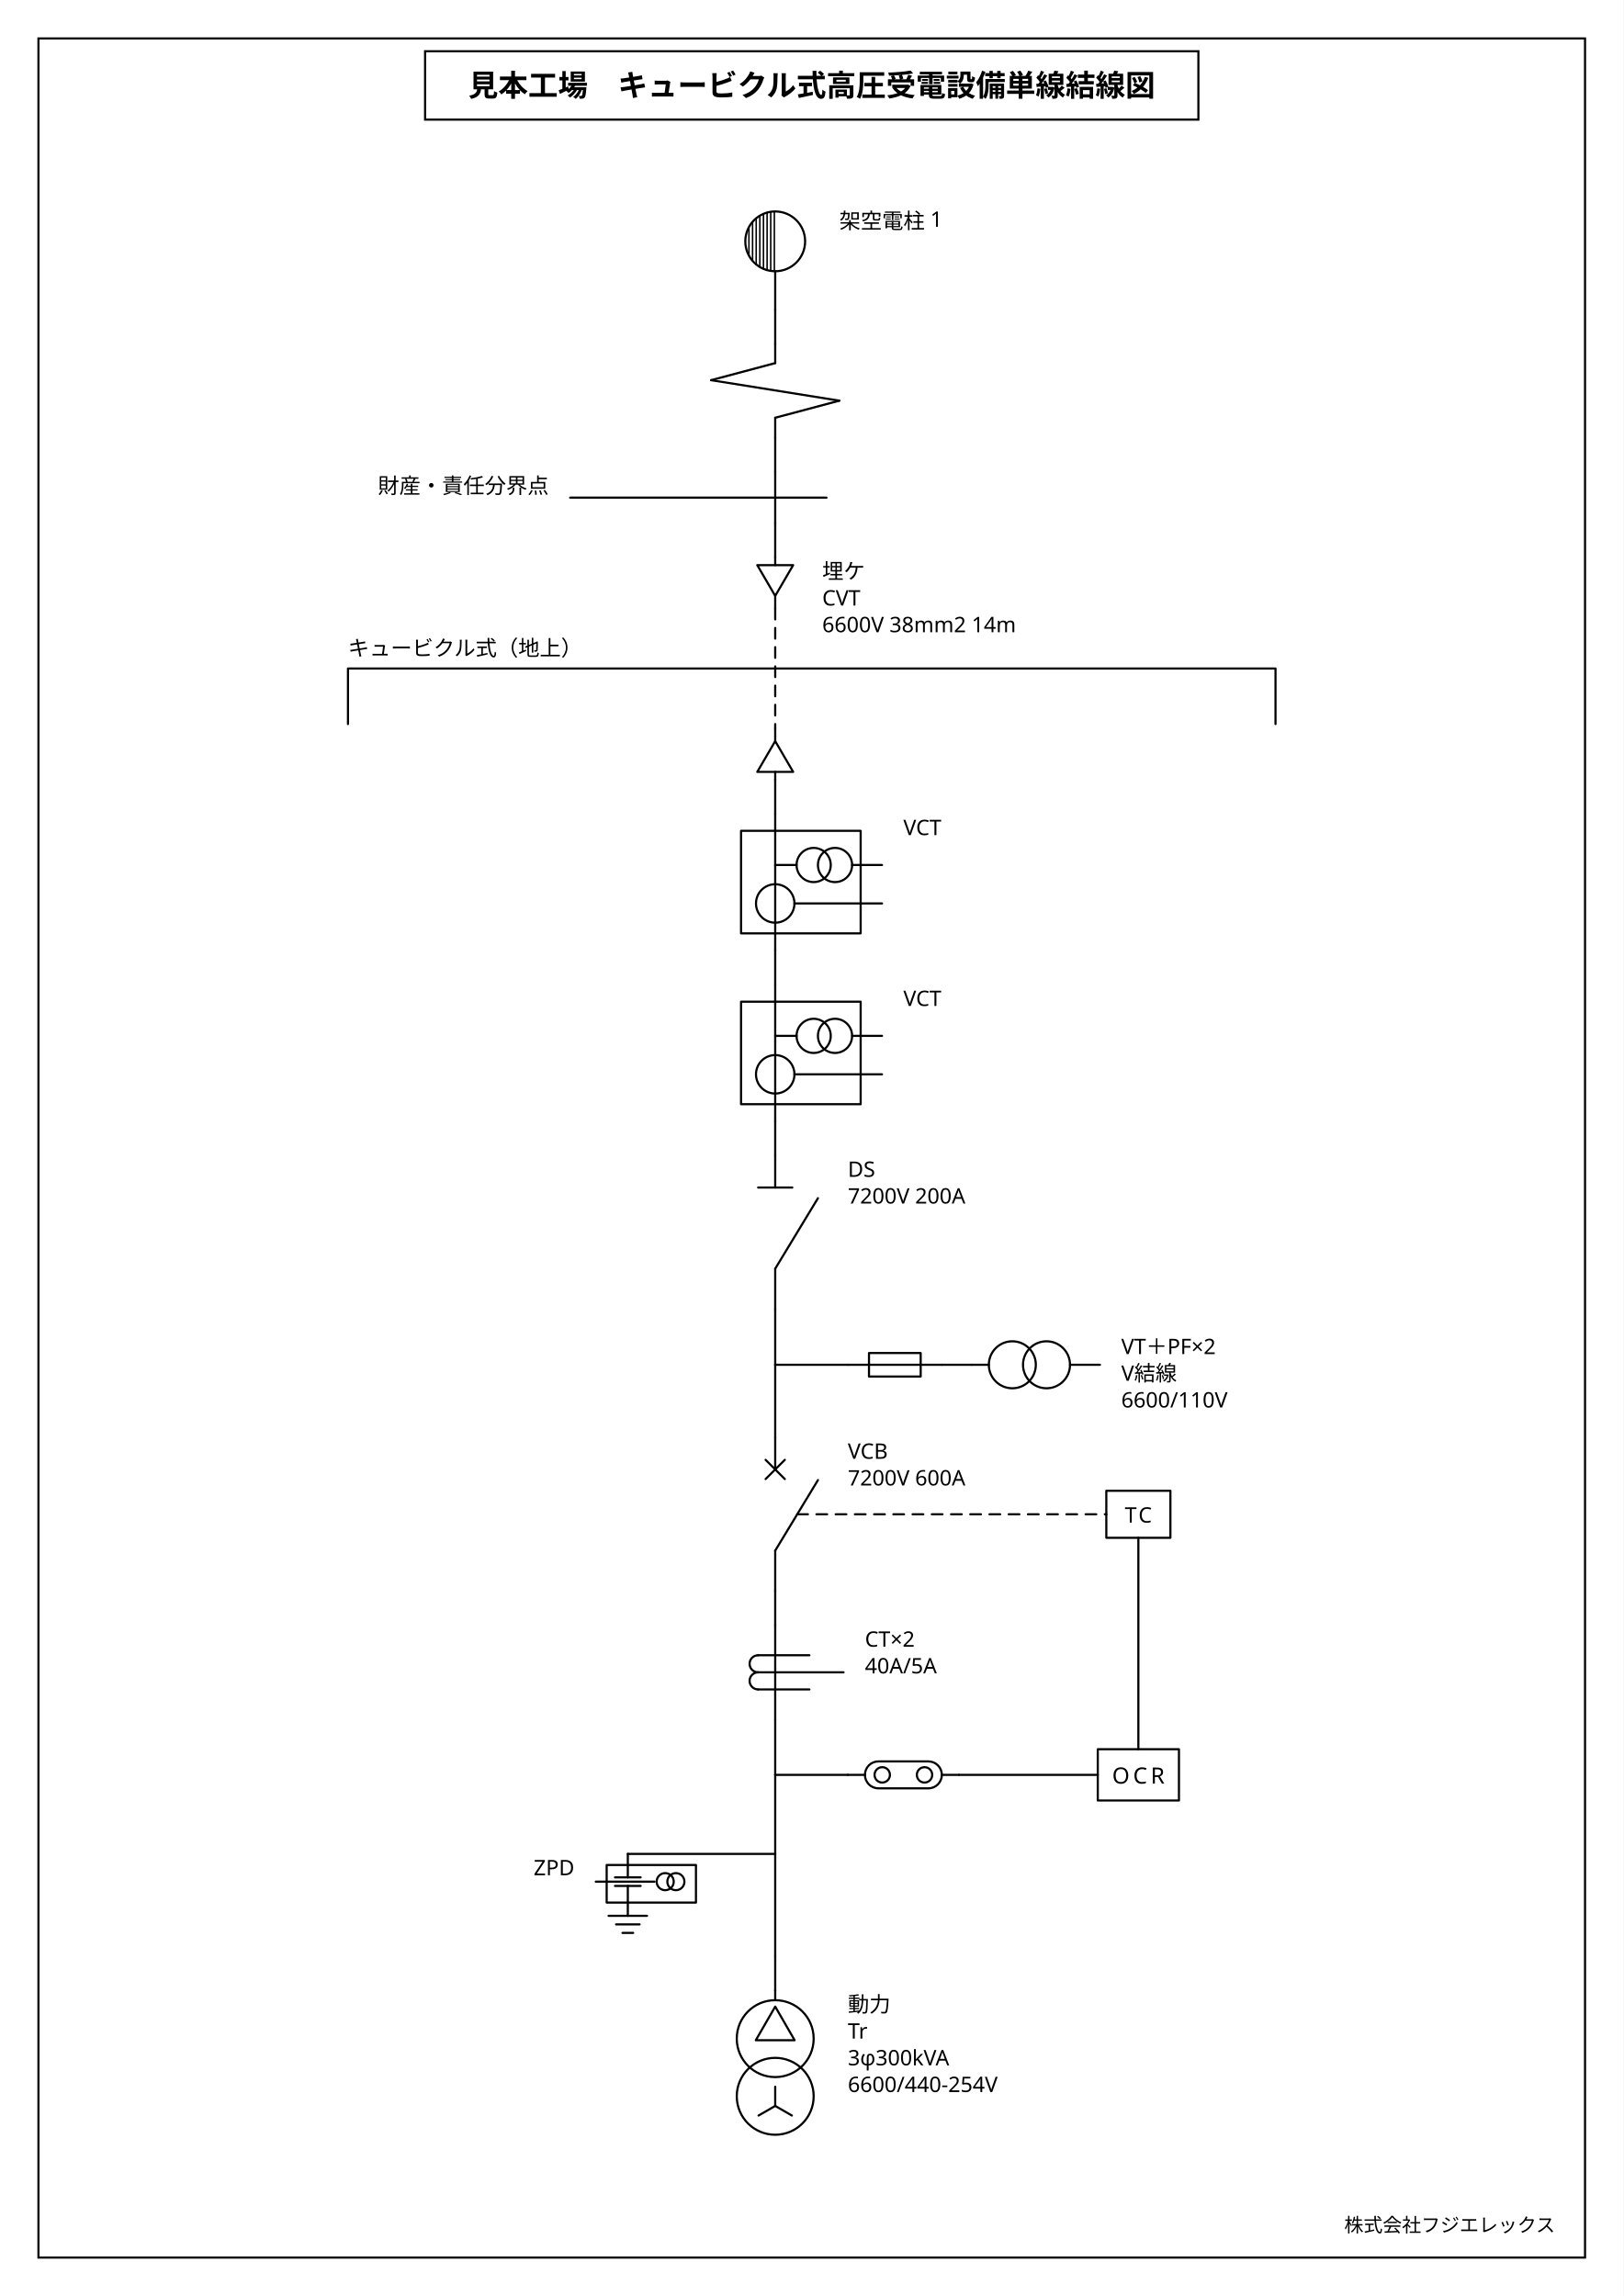
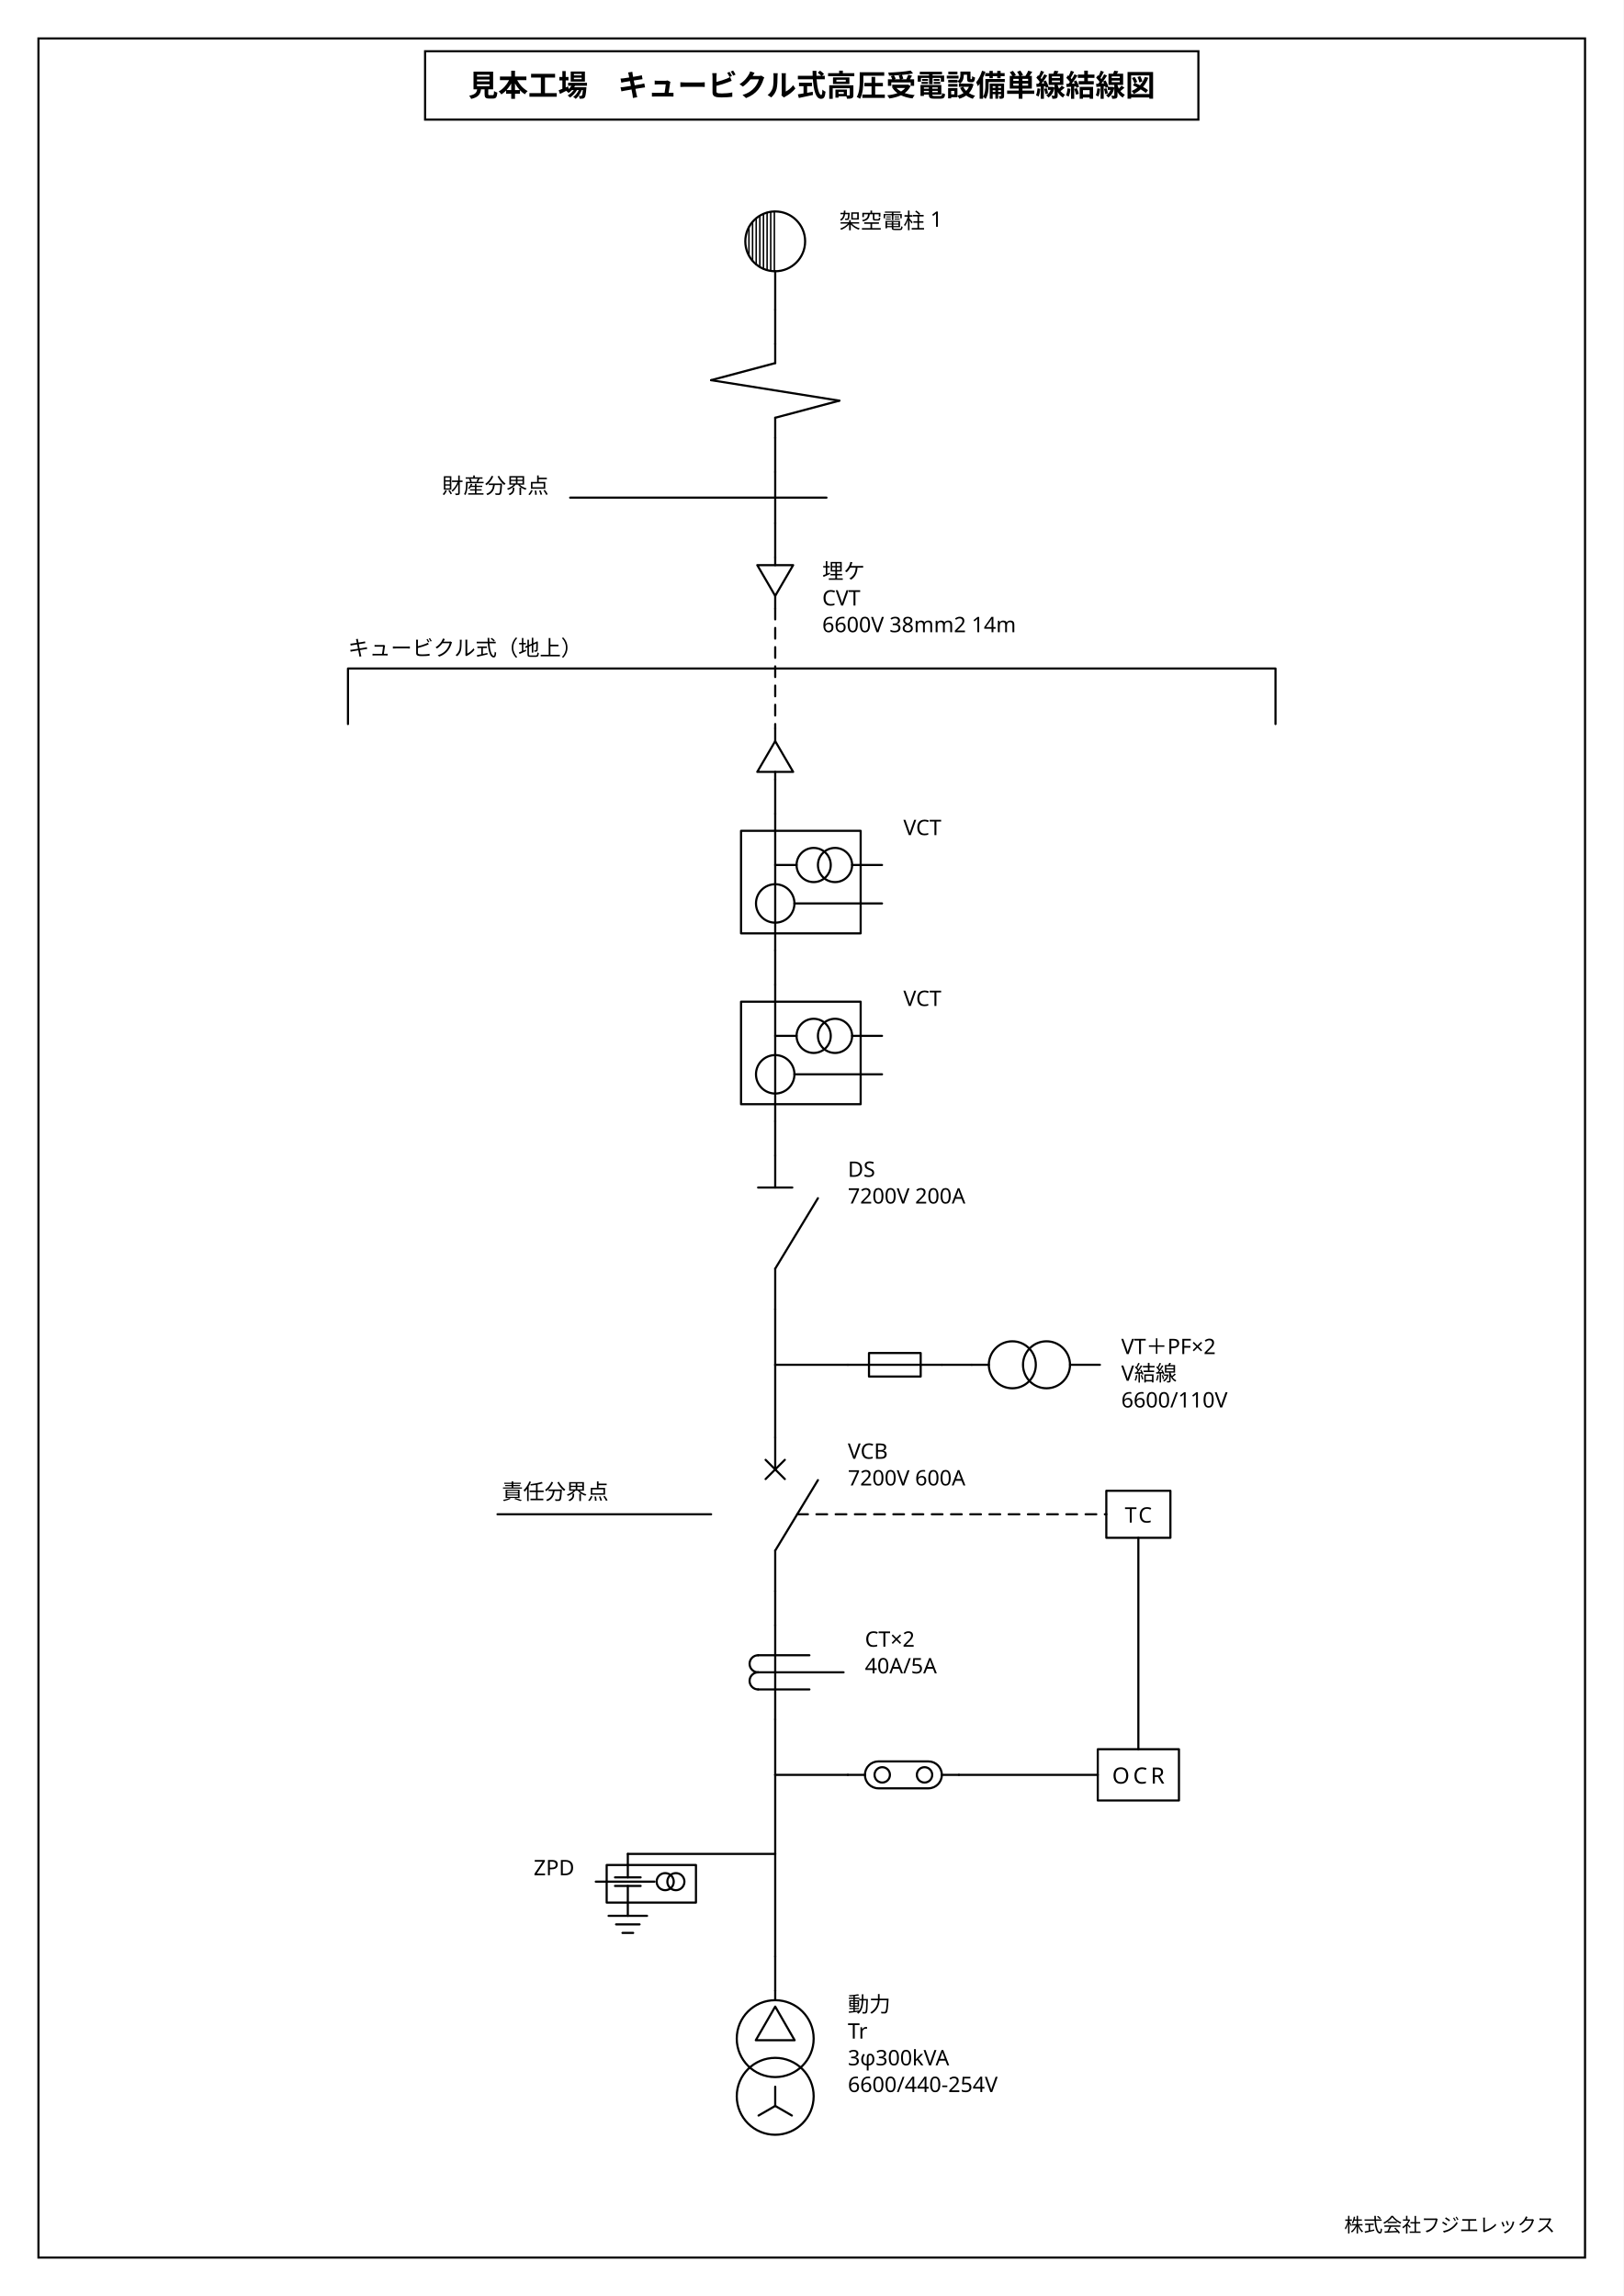
<svg xmlns="http://www.w3.org/2000/svg" viewBox="0 0 760 1075" width="760" height="1075">
  <rect x="0" y="0" width="760" height="1075" fill="#fff" />
  <g stroke="#000" fill="none">
    <rect x="18" y="18" width="724" height="1039" stroke-width="1" />
    <rect x="199" y="24" width="362" height="32" stroke-width="1" />
  </g>
  <text x="380" y="45" font-size="14" font-weight="700" text-anchor="middle" font-family="IPAGothic, 'IPAゴシック', 'Noto Sans JP', 'Hiragino Kaku Gothic ProN', 'Yu Gothic', sans-serif" fill="#000">見本工場　キュービクル式高圧受電設備単線結線図</text>
  <text x="728" y="1045" font-size="9" text-anchor="end" font-family="IPAGothic, 'IPAゴシック', 'Noto Sans JP', 'Hiragino Kaku Gothic ProN', 'Yu Gothic', sans-serif" fill="#000">株式会社フジエレックス</text>
  <g transform="translate(362.9 97) scale(1)">
    <g stroke="#000" fill="none" stroke-linecap="round" stroke-linejoin="round" color="#000">
      <path d="M -200 216 L 234.2 216 M -200 216 L -200 242 M 234.2 216 L 234.2 242" fill="none" stroke-width="1" />
      <text x="-200" y="210" font-size="10" font-family="IPAGothic, 'IPAゴシック', 'Noto Sans JP', 'Hiragino Kaku Gothic ProN', 'Yu Gothic', sans-serif" fill="currentColor" stroke="none">キュービクル式（地上）</text>
      <line x1="0" y1="48" x2="0" y2="64" stroke-width="1" />
      <line x1="0" y1="108" x2="0" y2="124" stroke-width="1" />
      <line x1="0" y1="148" x2="0" y2="164" stroke-width="1" />
      <line x1="0" y1="188" x2="0" y2="244" stroke-width="1" stroke-dasharray="5 4" />
      <line x1="0" y1="268" x2="0" y2="284" stroke-width="1" />
      <line x1="0" y1="348" x2="0" y2="364" stroke-width="1" />
      <line x1="0" y1="428" x2="0" y2="444" stroke-width="1" />
      <line x1="0" y1="516" x2="0" y2="542" stroke-width="1" />
      <line x1="0" y1="542" x2="34" y2="542" stroke-width="1" />
      <line x1="78" y1="542" x2="92" y2="542" stroke-width="1" />
      <line x1="0" y1="542" x2="0" y2="576" stroke-width="1" />
      <line x1="0" y1="648" x2="0" y2="664" stroke-width="1" />
      <line x1="0" y1="708" x2="0" y2="734" stroke-width="1" />
      <line x1="0" y1="734" x2="34" y2="734" stroke-width="1" />
      <line x1="86" y1="734" x2="151" y2="734" stroke-width="1" />
      <line x1="10.303" y1="612" x2="155" y2="612" stroke-width="1" stroke-dasharray="5 4" />
      <line x1="170" y1="623" x2="170" y2="722" stroke-width="1" />
      <line x1="0" y1="734" x2="0" y2="771" stroke-width="1" />
      <line x1="0" y1="771" x2="-69" y2="771" stroke-width="1" />
      <line x1="0" y1="771" x2="0" y2="819" stroke-width="1" />
      <line x1="0" y1="819" x2="0" y2="835" stroke-width="1" />
      <g transform="translate(-16 0)">
        <circle cx="16" cy="16" r="14" fill="none" stroke-width="1" />
        <line x1="3.7" y1="9.313" x2="3.7" y2="22.687" stroke-width="0.7" />
        <line x1="5.4" y1="6.855" x2="5.4" y2="25.145" stroke-width="0.7" />
        <line x1="7.1" y1="5.193" x2="7.1" y2="26.807" stroke-width="0.7" />
        <line x1="8.8" y1="3.993" x2="8.8" y2="28.007" stroke-width="0.7" />
        <line x1="10.5" y1="3.126" x2="10.5" y2="28.874" stroke-width="0.7" />
        <line x1="12.2" y1="2.526" x2="12.2" y2="29.474" stroke-width="0.7" />
        <line x1="13.9" y1="2.158" x2="13.9" y2="29.842" stroke-width="0.7" />
        <line x1="15.6" y1="2.006" x2="15.6" y2="29.994" stroke-width="0.7" />
        <line x1="16" y1="30" x2="16" y2="48" stroke-width="1" />
      </g>
      <text x="30" y="10" font-size="10" text-anchor="start" font-family="IPAGothic, 'IPAゴシック', 'Noto Sans JP', 'Hiragino Kaku Gothic ProN', 'Yu Gothic', sans-serif" fill="currentColor" stroke="none">
        <tspan x="30" dy="0">架空電柱 1</tspan>
      </text>
      <g transform="translate(-30 64)">
        <line x1="30" y1="0" x2="30" y2="9" stroke-width="1" />
        <line x1="30" y1="9" x2="0" y2="17" stroke-width="1" />
        <line x1="0" y1="17" x2="60" y2="26.6" stroke-width="1" />
        <line x1="60" y1="26.6" x2="30" y2="34.6" stroke-width="1" />
        <line x1="30" y1="34.6" x2="30" y2="44" stroke-width="1" />
      </g>
      <g transform="translate(-96 124)">
        <line x1="96" y1="0" x2="96" y2="24" stroke-width="1" />
        <line x1="0" y1="12" x2="120" y2="12" stroke-width="1" />
      </g>
      <text x="-106" y="134" font-size="10" text-anchor="end" font-family="IPAGothic, 'IPAゴシック', 'Noto Sans JP', 'Hiragino Kaku Gothic ProN', 'Yu Gothic', sans-serif" fill="currentColor" stroke="none">
-         <tspan x="-106" dy="0">財産・責任分界点</tspan>
+         <tspan x="-106" dy="0">財産分界点</tspan>
      </text>
      <g transform="translate(-12 164)">
        <line x1="12" y1="0" x2="12" y2="3.6" stroke-width="1" />
        <polygon points="3.6,3.6 20.4,3.6 12,18" fill="none" stroke-width="1" />
        <line x1="12" y1="18" x2="12" y2="24" stroke-width="1" />
      </g>
      <text x="22" y="174" font-size="10" text-anchor="start" font-family="IPAGothic, 'IPAゴシック', 'Noto Sans JP', 'Hiragino Kaku Gothic ProN', 'Yu Gothic', sans-serif" fill="currentColor" stroke="none">
        <tspan x="22" dy="0">埋ケ</tspan>
        <tspan x="22" dy="12.5">CVT</tspan>
        <tspan x="22" dy="12.5">6600V 38mm2 14m</tspan>
      </text>
      <g transform="translate(-12 244) rotate(180 12 12)">
        <line x1="12" y1="0" x2="12" y2="3.6" stroke-width="1" />
        <polygon points="3.6,3.6 20.4,3.6 12,18" fill="none" stroke-width="1" />
        <line x1="12" y1="18" x2="12" y2="24" stroke-width="1" />
      </g>
      <g transform="translate(-22 284)">
        <line x1="22" y1="0" x2="22" y2="64" stroke-width="1" />
        <rect x="6" y="8" width="56" height="48" fill="none" stroke-width="1" />
        <line x1="22" y1="24" x2="32" y2="24" stroke-width="1" />
        <circle cx="40" cy="24" r="8" fill="none" stroke-width="1" />
        <circle cx="50" cy="24" r="8" fill="none" stroke-width="1" />
        <line x1="58" y1="24" x2="72" y2="24" stroke-width="1" />
        <circle cx="22" cy="42" r="9" fill="none" stroke-width="1" />
        <line x1="31" y1="42" x2="72" y2="42" stroke-width="1" />
      </g>
      <text x="60" y="294" font-size="10" text-anchor="start" font-family="IPAGothic, 'IPAゴシック', 'Noto Sans JP', 'Hiragino Kaku Gothic ProN', 'Yu Gothic', sans-serif" fill="currentColor" stroke="none">
        <tspan x="60" dy="0">VCT</tspan>
      </text>
      <g transform="translate(-22 364)">
        <line x1="22" y1="0" x2="22" y2="64" stroke-width="1" />
        <rect x="6" y="8" width="56" height="48" fill="none" stroke-width="1" />
        <line x1="22" y1="24" x2="32" y2="24" stroke-width="1" />
        <circle cx="40" cy="24" r="8" fill="none" stroke-width="1" />
        <circle cx="50" cy="24" r="8" fill="none" stroke-width="1" />
        <line x1="58" y1="24" x2="72" y2="24" stroke-width="1" />
        <circle cx="22" cy="42" r="9" fill="none" stroke-width="1" />
        <line x1="31" y1="42" x2="72" y2="42" stroke-width="1" />
      </g>
      <text x="60" y="374" font-size="10" text-anchor="start" font-family="IPAGothic, 'IPAゴシック', 'Noto Sans JP', 'Hiragino Kaku Gothic ProN', 'Yu Gothic', sans-serif" fill="currentColor" stroke="none">
        <tspan x="60" dy="0">VCT</tspan>
      </text>
      <g transform="translate(-24 444)">
        <line x1="24" y1="0" x2="24" y2="15" stroke-width="1" />
        <line x1="16" y1="15" x2="32" y2="15" stroke-width="1" />
        <line x1="24" y1="53" x2="44" y2="20" stroke-width="1" />
        <line x1="24" y1="53" x2="24" y2="72" stroke-width="1" />
      </g>
      <text x="34" y="454" font-size="10" text-anchor="start" font-family="IPAGothic, 'IPAゴシック', 'Noto Sans JP', 'Hiragino Kaku Gothic ProN', 'Yu Gothic', sans-serif" fill="currentColor" stroke="none">
        <tspan x="34" dy="0">DS</tspan>
        <tspan x="34" dy="12.5">7200V 200A</tspan>
      </text>
      <g transform="translate(36 520) rotate(-90 20 22)">
        <line x1="20" y1="0" x2="20" y2="44" stroke-width="1" />
        <rect x="14.5" y="9.9" width="11" height="24.2" fill="none" stroke-width="1" />
      </g>
      <g transform="translate(92 527)">
        <line x1="0" y1="15" x2="8" y2="15" stroke-width="1" />
        <circle cx="19" cy="15" r="11" fill="none" stroke-width="1" />
        <circle cx="35" cy="15" r="11" fill="none" stroke-width="1" />
        <line x1="46" y1="15" x2="60" y2="15" stroke-width="1" />
      </g>
      <text x="162" y="537" font-size="10" text-anchor="start" font-family="IPAGothic, 'IPAゴシック', 'Noto Sans JP', 'Hiragino Kaku Gothic ProN', 'Yu Gothic', sans-serif" fill="currentColor" stroke="none">
        <tspan x="162" dy="0">VT＋PF×2</tspan>
        <tspan x="162" dy="12.5">V結線</tspan>
        <tspan x="162" dy="12.5">6600/110V</tspan>
      </text>
      <g transform="translate(-24 576)">
        <line x1="24" y1="0" x2="24" y2="15" stroke-width="1" />
        <line x1="19.5" y1="10.5" x2="28.5" y2="19.5" stroke-width="1" />
        <line x1="28.5" y1="10.5" x2="19.5" y2="19.5" stroke-width="1" />
        <line x1="24" y1="53" x2="44" y2="20" stroke-width="1" />
        <line x1="24" y1="53" x2="24" y2="72" stroke-width="1" />
      </g>
      <text x="34" y="586" font-size="10" text-anchor="start" font-family="IPAGothic, 'IPAゴシック', 'Noto Sans JP', 'Hiragino Kaku Gothic ProN', 'Yu Gothic', sans-serif" fill="currentColor" stroke="none">
        <tspan x="34" dy="0">VCB</tspan>
        <tspan x="34" dy="12.5">7200V 600A</tspan>
+       </text>
+       <g transform="translate(-130 611)">
+         <line x1="0" y1="1" x2="100" y2="1" stroke-width="1" />
+       </g>
+       <text x="-128" y="605" font-size="10" text-anchor="start" font-family="IPAGothic, 'IPAゴシック', 'Noto Sans JP', 'Hiragino Kaku Gothic ProN', 'Yu Gothic', sans-serif" fill="currentColor" stroke="none">
+         <tspan x="-128" dy="0">責任分界点</tspan>
      </text>
      <g transform="translate(-24 664)">
        <line x1="24" y1="0" x2="24" y2="44" stroke-width="1" />
        <line x1="16" y1="14" x2="40" y2="14" stroke-width="1" />
        <line x1="16" y1="30" x2="40" y2="30" stroke-width="1" />
        <line x1="16" y1="22" x2="56" y2="22" stroke-width="1" />
        <path d="M 16 14 A 4 4 0 0 0 16 22" fill="none" stroke-width="1" />
        <path d="M 16 22 A 4 4 0 0 0 16 30" fill="none" stroke-width="1" />
      </g>
      <text x="42" y="674" font-size="10" text-anchor="start" font-family="IPAGothic, 'IPAゴシック', 'Noto Sans JP', 'Hiragino Kaku Gothic ProN', 'Yu Gothic', sans-serif" fill="currentColor" stroke="none">
        <tspan x="42" dy="0">CT×2</tspan>
        <tspan x="42" dy="12.5">40A/5A</tspan>
      </text>
      <g transform="translate(34 723)">
        <line x1="0" y1="11" x2="8" y2="11" stroke-width="1" />
        <rect x="8" y="4.7" width="36" height="12.6" rx="6.3" fill="none" stroke-width="1" />
        <circle cx="16.1" cy="11" r="3.6" fill="none" stroke-width="1" />
        <circle cx="35.9" cy="11" r="3.6" fill="none" stroke-width="1" />
        <line x1="44" y1="11" x2="52" y2="11" stroke-width="1" />
      </g>
      <g transform="translate(151 722)">
        <rect x="0" y="0" width="38" height="24" fill="none" stroke-width="1" />
        <text x="19" y="12" font-size="10.5" text-anchor="middle" dominant-baseline="central" font-family="IPAGothic, 'IPAゴシック', 'Noto Sans JP', 'Hiragino Kaku Gothic ProN', 'Yu Gothic', sans-serif" letter-spacing="1.6" fill="currentColor" stroke="none">OCR</text>
      </g>
      <g transform="translate(155 601)">
        <rect x="0" y="0" width="30" height="22" fill="none" stroke-width="1" />
        <text x="15" y="11" font-size="10" text-anchor="middle" dominant-baseline="central" font-family="IPAGothic, 'IPAゴシック', 'Noto Sans JP', 'Hiragino Kaku Gothic ProN', 'Yu Gothic', sans-serif" letter-spacing="1" fill="currentColor" stroke="none">TC</text>
      </g>
      <g transform="translate(-84 771)">
        <line x1="15" y1="0" x2="15" y2="11" stroke-width="1" />
        <rect x="5.1" y="5.2" width="41.8" height="17.6" fill="none" stroke-width="1" />
        <line x1="9" y1="11" x2="21" y2="11" stroke-width="1" />
        <line x1="9" y1="15" x2="21" y2="15" stroke-width="1" />
        <line x1="15" y1="15" x2="15" y2="29" stroke-width="1" />
        <line x1="6" y1="29" x2="24" y2="29" stroke-width="1" />
        <line x1="9.5" y1="33" x2="20.5" y2="33" stroke-width="1" />
        <line x1="12.5" y1="37" x2="17.5" y2="37" stroke-width="1" />
        <line x1="0" y1="13" x2="27.5" y2="13" stroke-width="1" />
        <circle cx="32.5" cy="13" r="4" fill="none" stroke-width="1" />
        <circle cx="37.5" cy="13" r="4" fill="none" stroke-width="1" />
      </g>
      <text x="-94" y="781" font-size="10" text-anchor="end" font-family="IPAGothic, 'IPAゴシック', 'Noto Sans JP', 'Hiragino Kaku Gothic ProN', 'Yu Gothic', sans-serif" fill="currentColor" stroke="none">
        <tspan x="-94" dy="0">ZPD</tspan>
      </text>
      <g transform="translate(-24 835)">
        <line x1="24" y1="0" x2="24" y2="4.5" stroke-width="1" />
        <circle cx="24" cy="22.5" r="18" fill="none" stroke-width="1" />
        <circle cx="24" cy="49.5" r="18" fill="none" stroke-width="1" />
        <polygon points="24,7.5 33.093,23.25 14.907,23.25" fill="none" stroke-width="1" />
        <line x1="24" y1="54" x2="24" y2="45" stroke-width="1" />
        <line x1="24" y1="54" x2="31.794" y2="58.5" stroke-width="1" />
        <line x1="24" y1="54" x2="16.206" y2="58.5" stroke-width="1" />
      </g>
      <text x="34" y="845" font-size="10" text-anchor="start" font-family="IPAGothic, 'IPAゴシック', 'Noto Sans JP', 'Hiragino Kaku Gothic ProN', 'Yu Gothic', sans-serif" fill="currentColor" stroke="none">
        <tspan x="34" dy="0">動力</tspan>
        <tspan x="34" dy="12.5">Tr</tspan>
        <tspan x="34" dy="12.5">3φ300kVA</tspan>
        <tspan x="34" dy="12.5">6600/440-254V</tspan>
      </text>
    </g>
  </g>
</svg>
